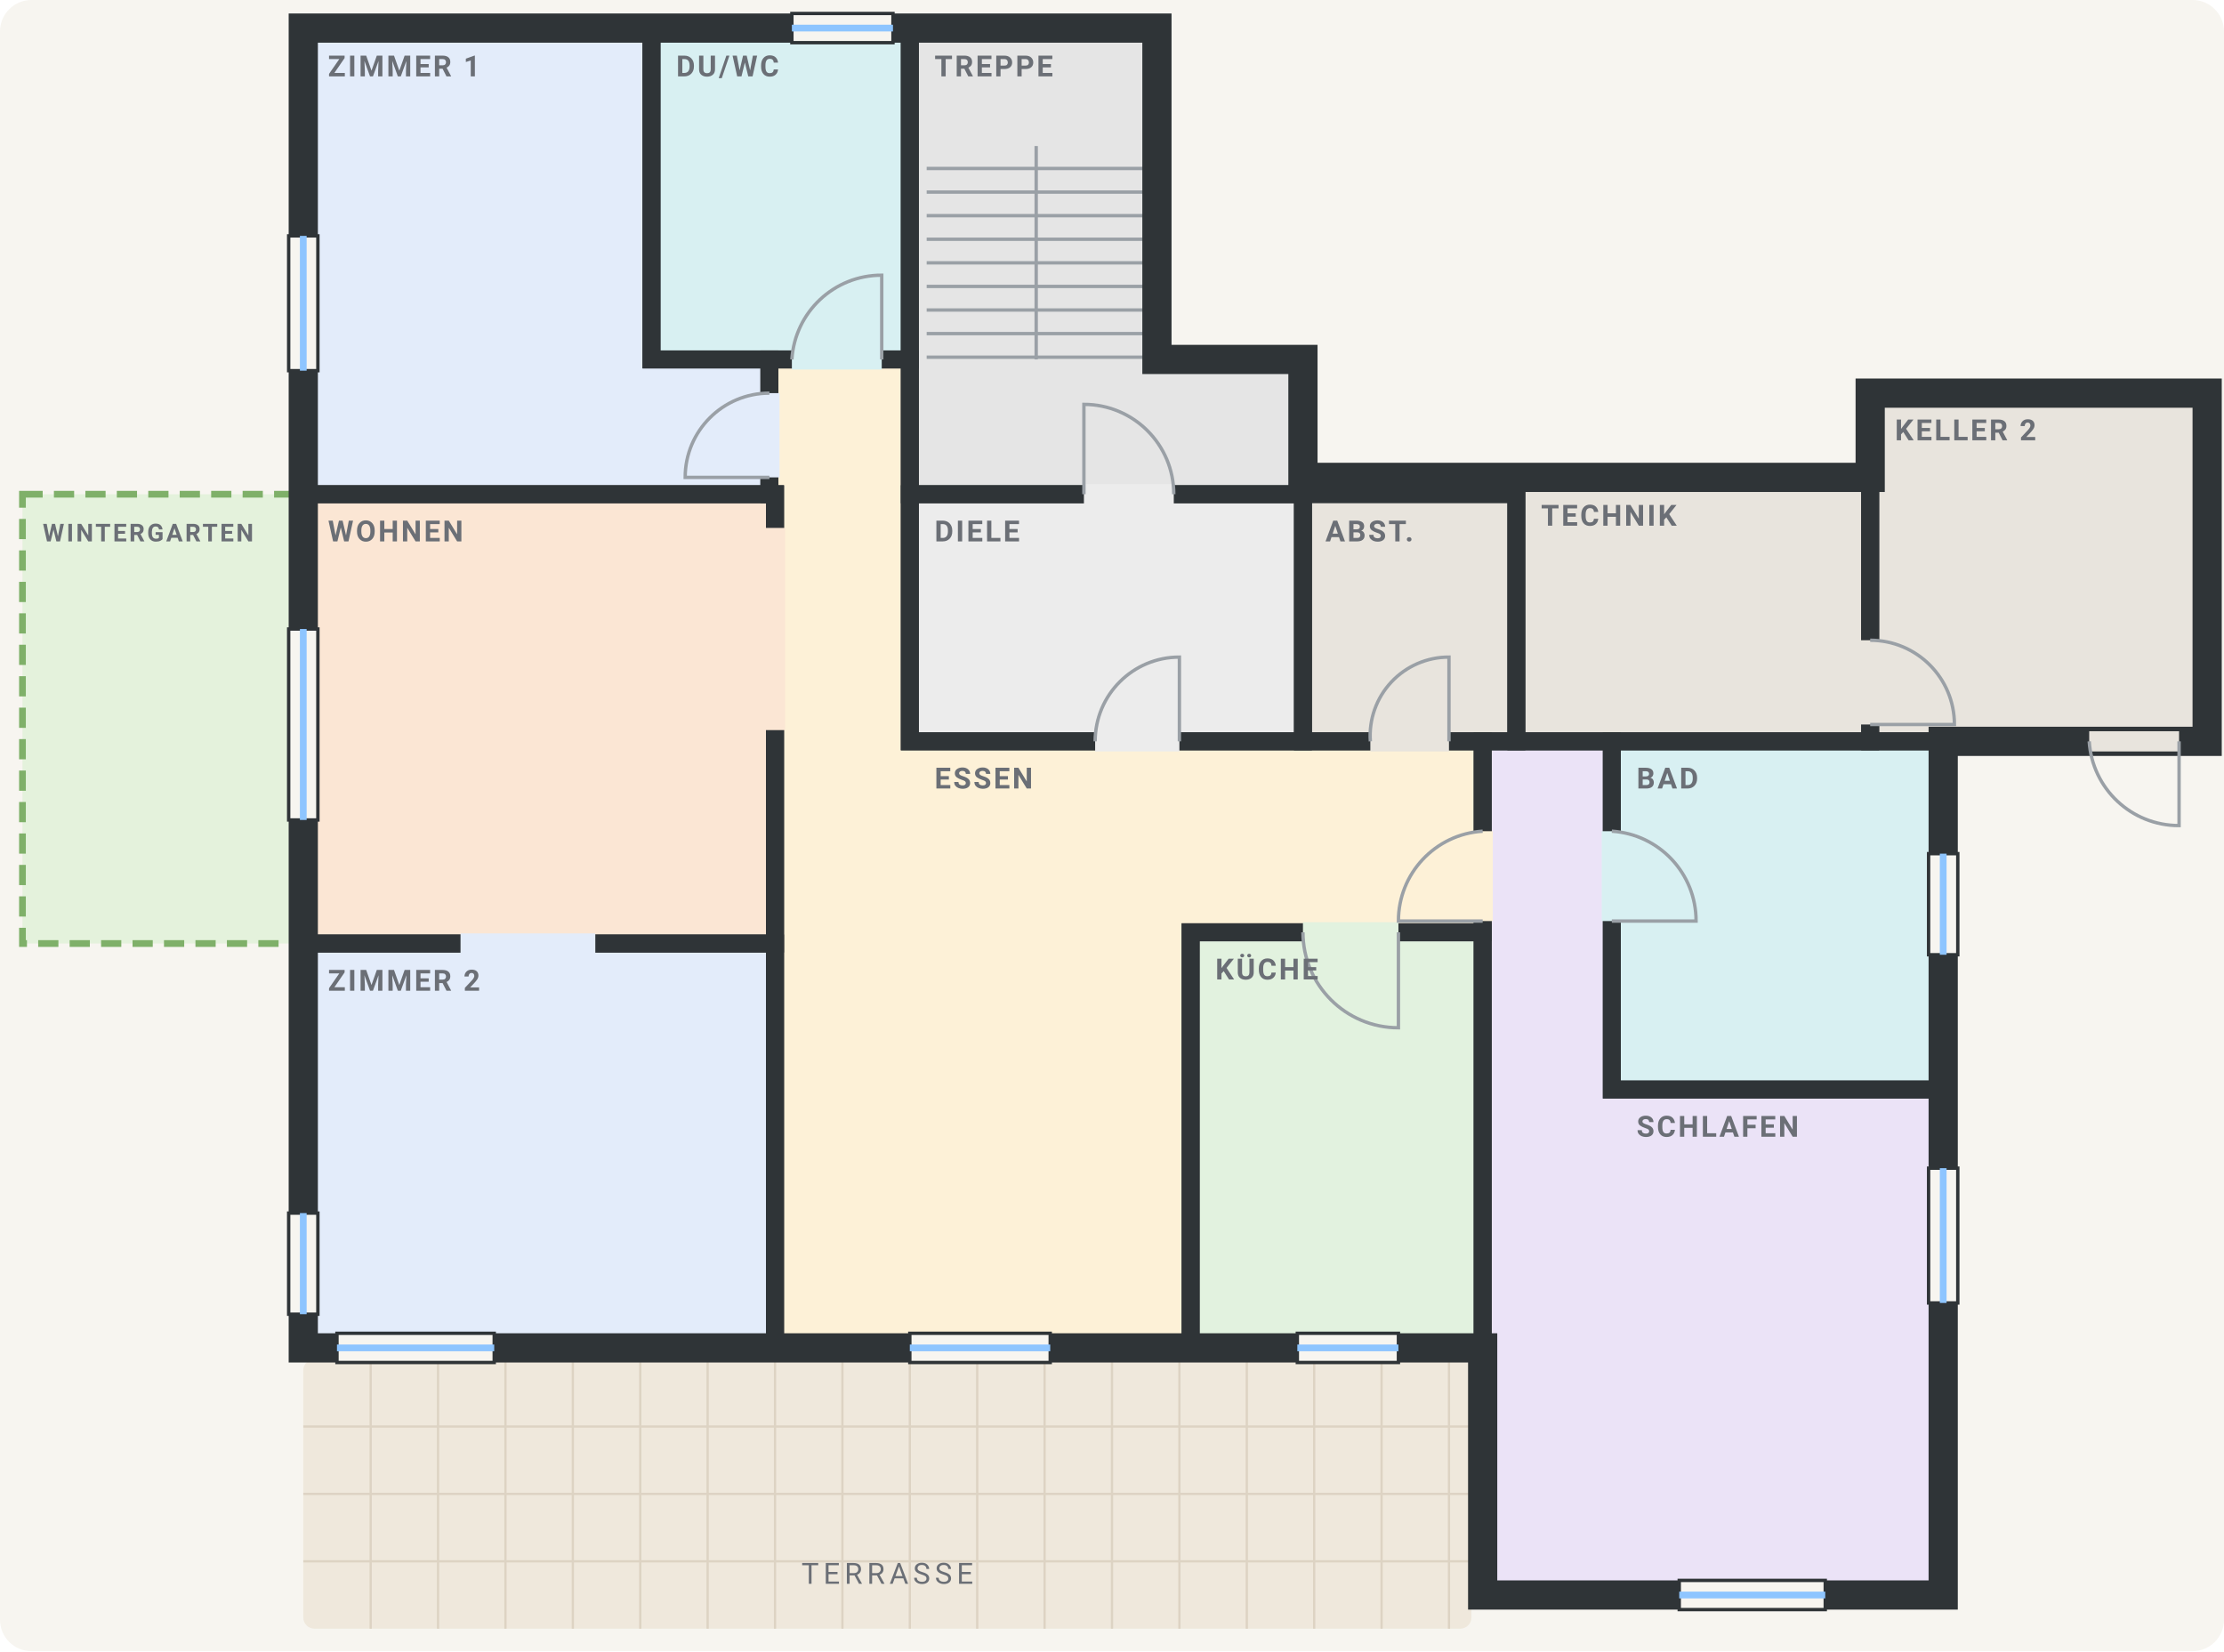
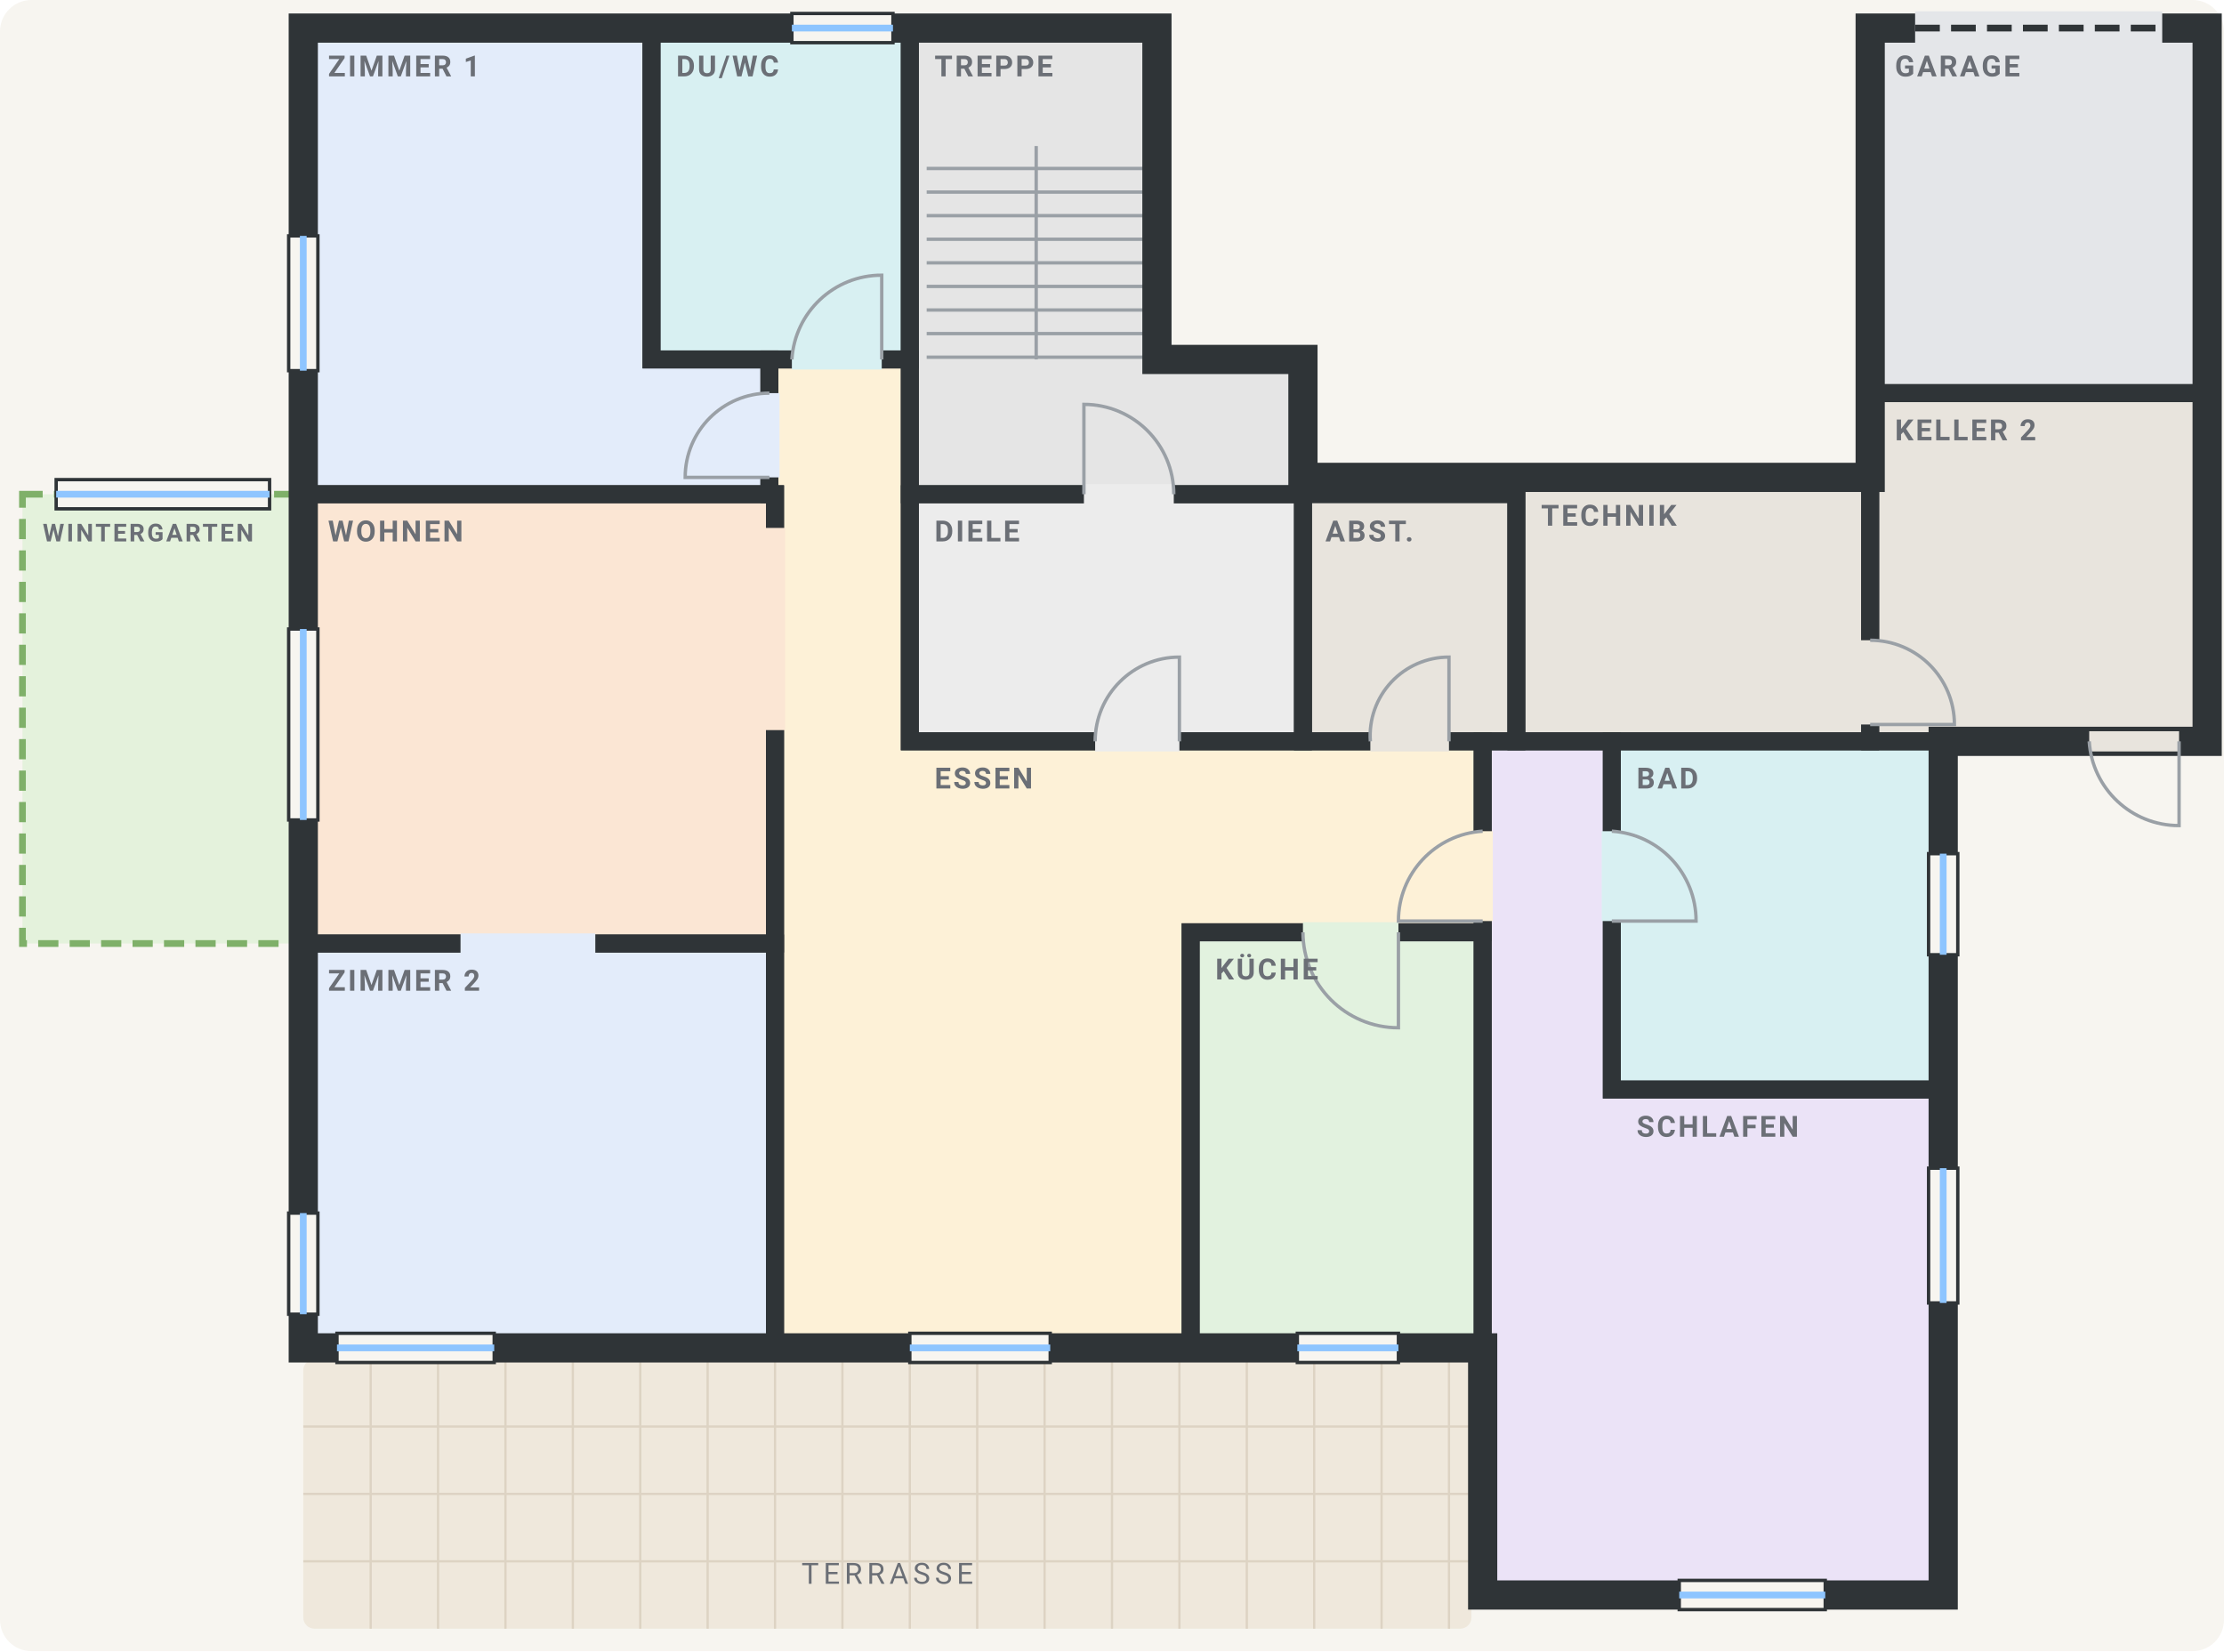
<svg xmlns="http://www.w3.org/2000/svg" viewBox="20 30 1980 1470" width="1980" height="1470" font-family="system-ui, -apple-system, Segoe UI, Roboto, sans-serif">
  <rect x="20" y="30" width="1980" height="1470" rx="28" fill="#f7f5f0" />
  <rect x="290" y="1240" width="1040" height="240" rx="10" fill="#efe8dc" />
  <path d="M350,1240V1480M410,1240V1480M470,1240V1480M530,1240V1480M590,1240V1480M650,1240V1480M710,1240V1480M770,1240V1480M830,1240V1480M890,1240V1480M950,1240V1480M1010,1240V1480M1070,1240V1480M1130,1240V1480M1190,1240V1480M1250,1240V1480M1310,1240V1480M290,1300H1330M290,1360H1330M290,1420H1330" stroke="#ddd3c3" stroke-width="2" fill="none" />
  <text x="810.0" y="1440" text-anchor="middle" font-size="26" letter-spacing="4" fill="#6b6f76">TERRASSE</text>
  <polygon points="40,470 290,470 290,870 40,870" fill="#e4f2dc" stroke="#7fb069" stroke-width="6" stroke-dasharray="18 10" />
  <text x="58" y="512" font-size="22" font-weight="600" letter-spacing="2" fill="#6b6f76">WINTERGARTEN</text>
  <polygon points="290,55 600,55 600,350 705,350 705,470 290,470" fill="#e3ecfa" />
  <polygon points="600,55 830,55 830,350 600,350" fill="#d8f0f2" />
  <polygon points="830,55 1050,55 1050,350 1180,350 1180,470 830,470" fill="#e5e5e5" />
  <polygon points="290,470 710,470 710,870 290,870" fill="#fbe6d4" />
  <polygon points="705,350 830,350 830,690 1340,690 1340,860 1080,860 1080,1230 710,1230 710,470 705,470" fill="#fdf1d7" />
  <polygon points="830,470 1180,470 1180,690 830,690" fill="#ececec" />
  <polygon points="1180,470 1370,470 1370,690 1180,690" fill="#e8e4dd" />
  <polygon points="1370,455 1685,455 1685,690 1370,690" fill="#e8e4dd" />
  <polygon points="1685,380 1985,380 1985,690 1685,690" fill="#e8e4dd" />
+   <polygon points="1685,55 1985,55 1985,380 1685,380" fill="#e4e6e9" />
  <polygon points="290,870 710,870 710,1230 290,1230" fill="#e3ecfa" />
  <polygon points="1080,860 1340,860 1340,1230 1080,1230" fill="#e2f2df" />
  <polygon points="1455,690 1750,690 1750,1000 1455,1000" fill="#d8f0f2" />
  <polygon points="1340,690 1455,690 1455,1000 1750,1000 1750,1450 1340,1450" fill="#ebe3f7" />
  <path d="M845,180H1040M845,201H1040M845,222H1040M845,243H1040M845,264H1040M845,285H1040M845,306H1040M845,327H1040M845,348H1040" stroke="#9aa0a6" stroke-width="3" fill="none" />
  <path d="M942.5,160V350" stroke="#9aa0a6" stroke-width="3" />
  <polygon points="290,55 600,55 600,350 705,350 705,470 290,470" fill="none" stroke="#2f3437" stroke-width="16" stroke-linejoin="miter" />
  <polygon points="600,55 830,55 830,350 600,350" fill="none" stroke="#2f3437" stroke-width="16" stroke-linejoin="miter" />
  <polygon points="830,55 1050,55 1050,350 1180,350 1180,470 830,470" fill="none" stroke="#2f3437" stroke-width="16" stroke-linejoin="miter" />
  <polygon points="290,470 710,470 710,870 290,870" fill="none" stroke="#2f3437" stroke-width="16" stroke-linejoin="miter" />
  <polygon points="705,350 830,350 830,690 1340,690 1340,860 1080,860 1080,1230 710,1230 710,470 705,470" fill="none" stroke="#2f3437" stroke-width="16" stroke-linejoin="miter" />
  <polygon points="830,470 1180,470 1180,690 830,690" fill="none" stroke="#2f3437" stroke-width="16" stroke-linejoin="miter" />
  <polygon points="1180,470 1370,470 1370,690 1180,690" fill="none" stroke="#2f3437" stroke-width="16" stroke-linejoin="miter" />
  <polygon points="1370,455 1685,455 1685,690 1370,690" fill="none" stroke="#2f3437" stroke-width="16" stroke-linejoin="miter" />
  <polygon points="1685,380 1985,380 1985,690 1685,690" fill="none" stroke="#2f3437" stroke-width="16" stroke-linejoin="miter" />
+   <polygon points="1685,55 1985,55 1985,380 1685,380" fill="none" stroke="#2f3437" stroke-width="16" stroke-linejoin="miter" />
  <polygon points="290,870 710,870 710,1230 290,1230" fill="none" stroke="#2f3437" stroke-width="16" stroke-linejoin="miter" />
  <polygon points="1080,860 1340,860 1340,1230 1080,1230" fill="none" stroke="#2f3437" stroke-width="16" stroke-linejoin="miter" />
  <polygon points="1455,690 1750,690 1750,1000 1455,1000" fill="none" stroke="#2f3437" stroke-width="16" stroke-linejoin="miter" />
  <polygon points="1340,690 1455,690 1455,1000 1750,1000 1750,1450 1340,1450" fill="none" stroke="#2f3437" stroke-width="16" stroke-linejoin="miter" />
-   <polygon points="290,55 1050,55 1050,350 1180,350 1180,455 1685,455 1685,380 1985,380 1985,690 1750,690 1750,1450 1340,1450 1340,1230 290,1230" fill="none" stroke="#2f3437" stroke-width="26" stroke-linejoin="miter" />
+   <polygon points="290,55 1050,55 1050,350 1180,350 1180,455 1685,455 1685,55 1985,55 1985,690 1750,690 1750,1450 1340,1450 1340,1230 290,1230" fill="none" stroke="#2f3437" stroke-width="26" stroke-linejoin="miter" />
  <rect x="696.0" y="380" width="18" height="75" fill="#e3ecfa" />
  <path d="M705,455L630,455A75,75 0 0 1 705,380" fill="none" stroke="#9aa0a6" stroke-width="3" />
  <rect x="725" y="341.0" width="80" height="18" fill="#d8f0f2" />
  <path d="M805,350L805,275A80,80 0 0 0 725,350" fill="none" stroke="#9aa0a6" stroke-width="3" />
  <rect x="985" y="461.0" width="80" height="18" fill="#ececec" />
  <path d="M985,470L985,390A80,80 0 0 1 1065,470" fill="none" stroke="#9aa0a6" stroke-width="3" />
  <rect x="995" y="681.0" width="75" height="18" fill="#ececec" />
  <path d="M1070,690L1070,615A75,75 0 0 0 995,690" fill="none" stroke="#9aa0a6" stroke-width="3" />
  <rect x="1240" y="681.0" width="70" height="18" fill="#e8e4dd" />
  <path d="M1310,690L1310,615A70,70 0 0 0 1240,690" fill="none" stroke="#9aa0a6" stroke-width="3" />
  <rect x="701.0" y="500" width="18" height="180" fill="#fbe6d4" />
  <rect x="430" y="861.0" width="120" height="18" fill="#e3ecfa" />
  <rect x="1180" y="851.0" width="85" height="18" fill="#e2f2df" />
  <path d="M1265,860L1265,945A85,85 0 0 1 1180,860" fill="none" stroke="#9aa0a6" stroke-width="3" />
  <rect x="1331.0" y="770" width="18" height="80" fill="#fdf1d7" />
  <path d="M1340,850L1265,850A80,80 0 0 1 1340,770" fill="none" stroke="#9aa0a6" stroke-width="3" />
  <rect x="1446.0" y="770" width="18" height="80" fill="#d8f0f2" />
  <path d="M1455,850L1530,850A80,80 0 0 0 1455,770" fill="none" stroke="#9aa0a6" stroke-width="3" />
  <rect x="1676.0" y="600" width="18" height="75" fill="#e8e4dd" />
  <path d="M1685,675L1760,675A75,75 0 0 0 1685,600" fill="none" stroke="#9aa0a6" stroke-width="3" />
  <rect x="1880" y="681.0" width="80" height="18" fill="#e8e4dd" />
  <path d="M1960,690L1960,765A80,80 0 0 1 1880,690" fill="none" stroke="#9aa0a6" stroke-width="3" />
+   <rect x="1725" y="40.0" width="220" height="30" fill="#e4e6e9" />
+   <path d="M1725,55L1945,55" stroke="#2f3437" stroke-width="6" stroke-dasharray="22 10" />
  <rect x="277.0" y="240" width="26" height="120" fill="#f7f5f0" />
  <rect x="277.0" y="240" width="26" height="120" fill="none" stroke="#2f3437" stroke-width="3" />
  <path d="M290,240L290,360" stroke="#8ec5ff" stroke-width="6" />
  <rect x="725" y="42.0" width="90" height="26" fill="#f7f5f0" />
  <rect x="725" y="42.0" width="90" height="26" fill="none" stroke="#2f3437" stroke-width="3" />
  <path d="M725,55L815,55" stroke="#8ec5ff" stroke-width="6" />
+   <rect x="70" y="457.0" width="190" height="26" fill="#f7f5f0" />
+   <rect x="70" y="457.0" width="190" height="26" fill="none" stroke="#2f3437" stroke-width="3" />
+   <path d="M70,470L260,470" stroke="#8ec5ff" stroke-width="6" />
  <rect x="277.0" y="590" width="26" height="170" fill="#f7f5f0" />
  <rect x="277.0" y="590" width="26" height="170" fill="none" stroke="#2f3437" stroke-width="3" />
  <path d="M290,590L290,760" stroke="#8ec5ff" stroke-width="6" />
  <rect x="277.0" y="1110" width="26" height="90" fill="#f7f5f0" />
  <rect x="277.0" y="1110" width="26" height="90" fill="none" stroke="#2f3437" stroke-width="3" />
  <path d="M290,1110L290,1200" stroke="#8ec5ff" stroke-width="6" />
  <rect x="320" y="1217.0" width="140" height="26" fill="#f7f5f0" />
  <rect x="320" y="1217.0" width="140" height="26" fill="none" stroke="#2f3437" stroke-width="3" />
  <path d="M320,1230L460,1230" stroke="#8ec5ff" stroke-width="6" />
  <rect x="830" y="1217.0" width="125" height="26" fill="#f7f5f0" />
  <rect x="830" y="1217.0" width="125" height="26" fill="none" stroke="#2f3437" stroke-width="3" />
  <path d="M830,1230L955,1230" stroke="#8ec5ff" stroke-width="6" />
  <rect x="1175" y="1217.0" width="90" height="26" fill="#f7f5f0" />
  <rect x="1175" y="1217.0" width="90" height="26" fill="none" stroke="#2f3437" stroke-width="3" />
  <path d="M1175,1230L1265,1230" stroke="#8ec5ff" stroke-width="6" />
  <rect x="1515" y="1437.0" width="130" height="26" fill="#f7f5f0" />
  <rect x="1515" y="1437.0" width="130" height="26" fill="none" stroke="#2f3437" stroke-width="3" />
  <path d="M1515,1450L1645,1450" stroke="#8ec5ff" stroke-width="6" />
  <rect x="1737.0" y="1070" width="26" height="120" fill="#f7f5f0" />
  <rect x="1737.0" y="1070" width="26" height="120" fill="none" stroke="#2f3437" stroke-width="3" />
  <path d="M1750,1070L1750,1190" stroke="#8ec5ff" stroke-width="6" />
  <rect x="1737.0" y="790" width="26" height="90" fill="#f7f5f0" />
  <rect x="1737.0" y="790" width="26" height="90" fill="none" stroke="#2f3437" stroke-width="3" />
  <path d="M1750,790L1750,880" stroke="#8ec5ff" stroke-width="6" />
  <text x="312" y="98" font-size="26" font-weight="600" letter-spacing="2" fill="#6b6f76">ZIMMER 1</text>
  <text x="622" y="98" font-size="26" font-weight="600" letter-spacing="2" fill="#6b6f76">DU/WC</text>
  <text x="852" y="98" font-size="26" font-weight="600" letter-spacing="2" fill="#6b6f76">TREPPE</text>
  <text x="312" y="512" font-size="26" font-weight="600" letter-spacing="2" fill="#6b6f76">WOHNEN</text>
  <text x="852" y="732" font-size="26" font-weight="600" letter-spacing="2" fill="#6b6f76">ESSEN</text>
  <text x="852" y="512" font-size="26" font-weight="600" letter-spacing="2" fill="#6b6f76">DIELE</text>
  <text x="1200" y="512" font-size="26" font-weight="600" letter-spacing="2" fill="#6b6f76">ABST.</text>
  <text x="1392" y="498" font-size="26" font-weight="600" letter-spacing="2" fill="#6b6f76">TECHNIK</text>
  <text x="1707" y="422" font-size="26" font-weight="600" letter-spacing="2" fill="#6b6f76">KELLER 2</text>
+   <text x="1707" y="98" font-size="26" font-weight="600" letter-spacing="2" fill="#6b6f76">GARAGE</text>
  <text x="312" y="912" font-size="26" font-weight="600" letter-spacing="2" fill="#6b6f76">ZIMMER 2</text>
  <text x="1102" y="902" font-size="26" font-weight="600" letter-spacing="2" fill="#6b6f76">KÜCHE</text>
  <text x="1477" y="732" font-size="26" font-weight="600" letter-spacing="2" fill="#6b6f76">BAD</text>
  <text x="1477" y="1042" font-size="26" font-weight="600" letter-spacing="2" fill="#6b6f76">SCHLAFEN</text>
</svg>
